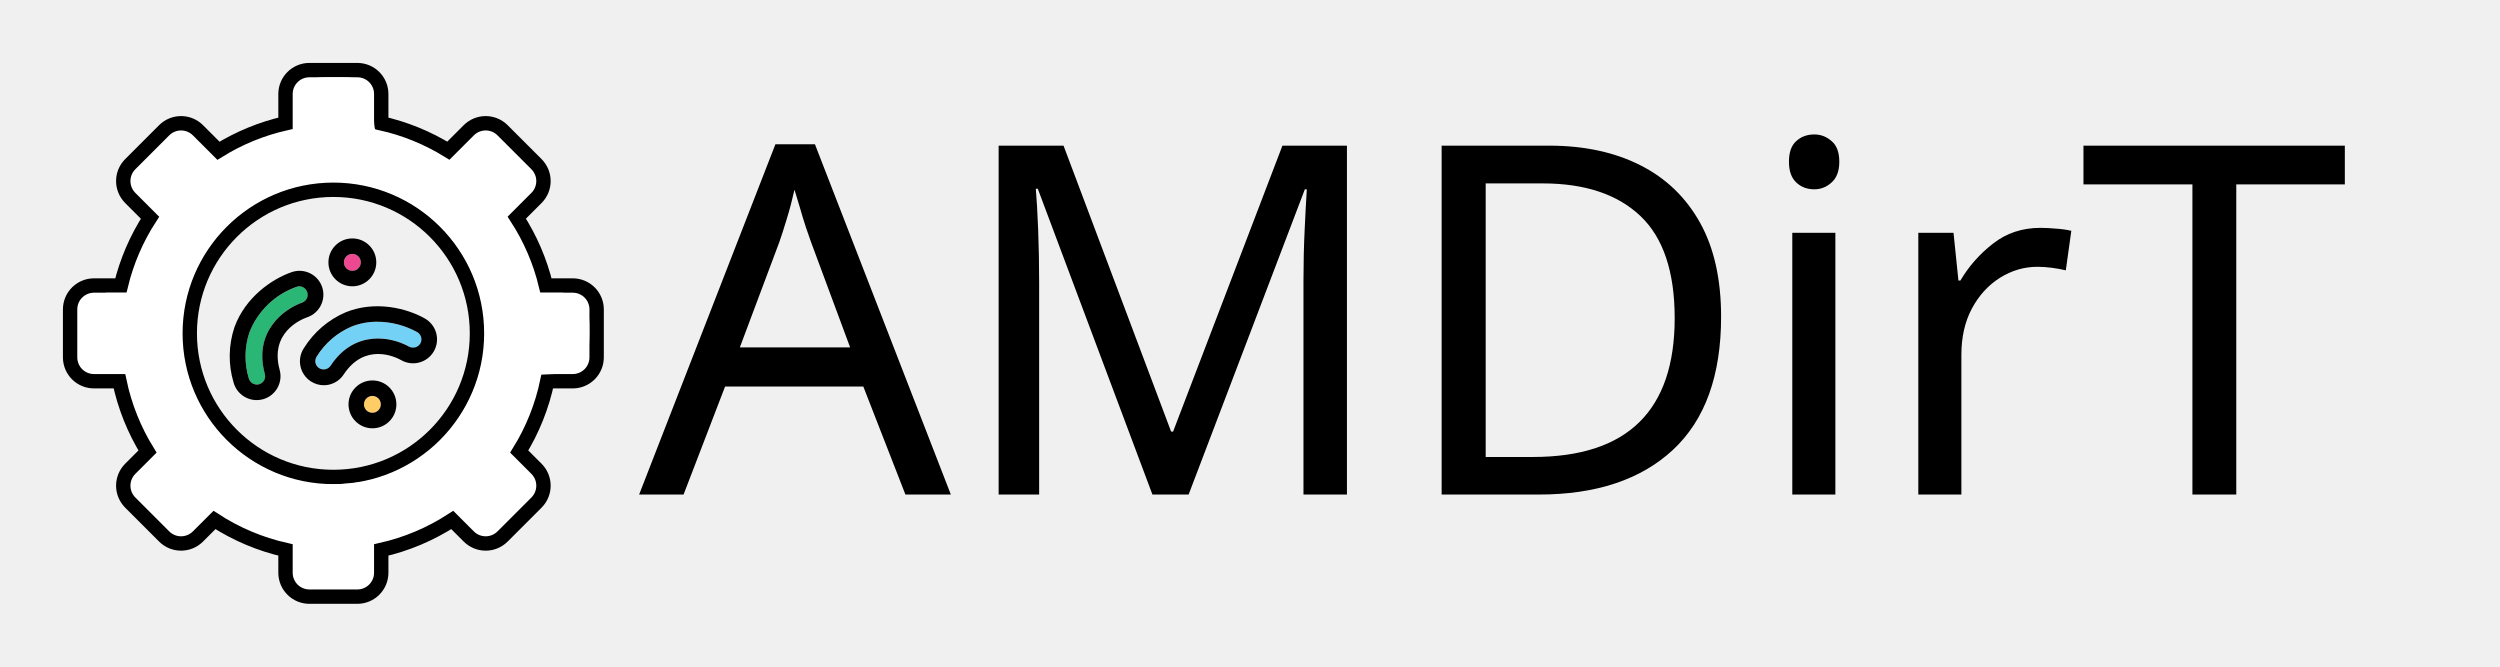
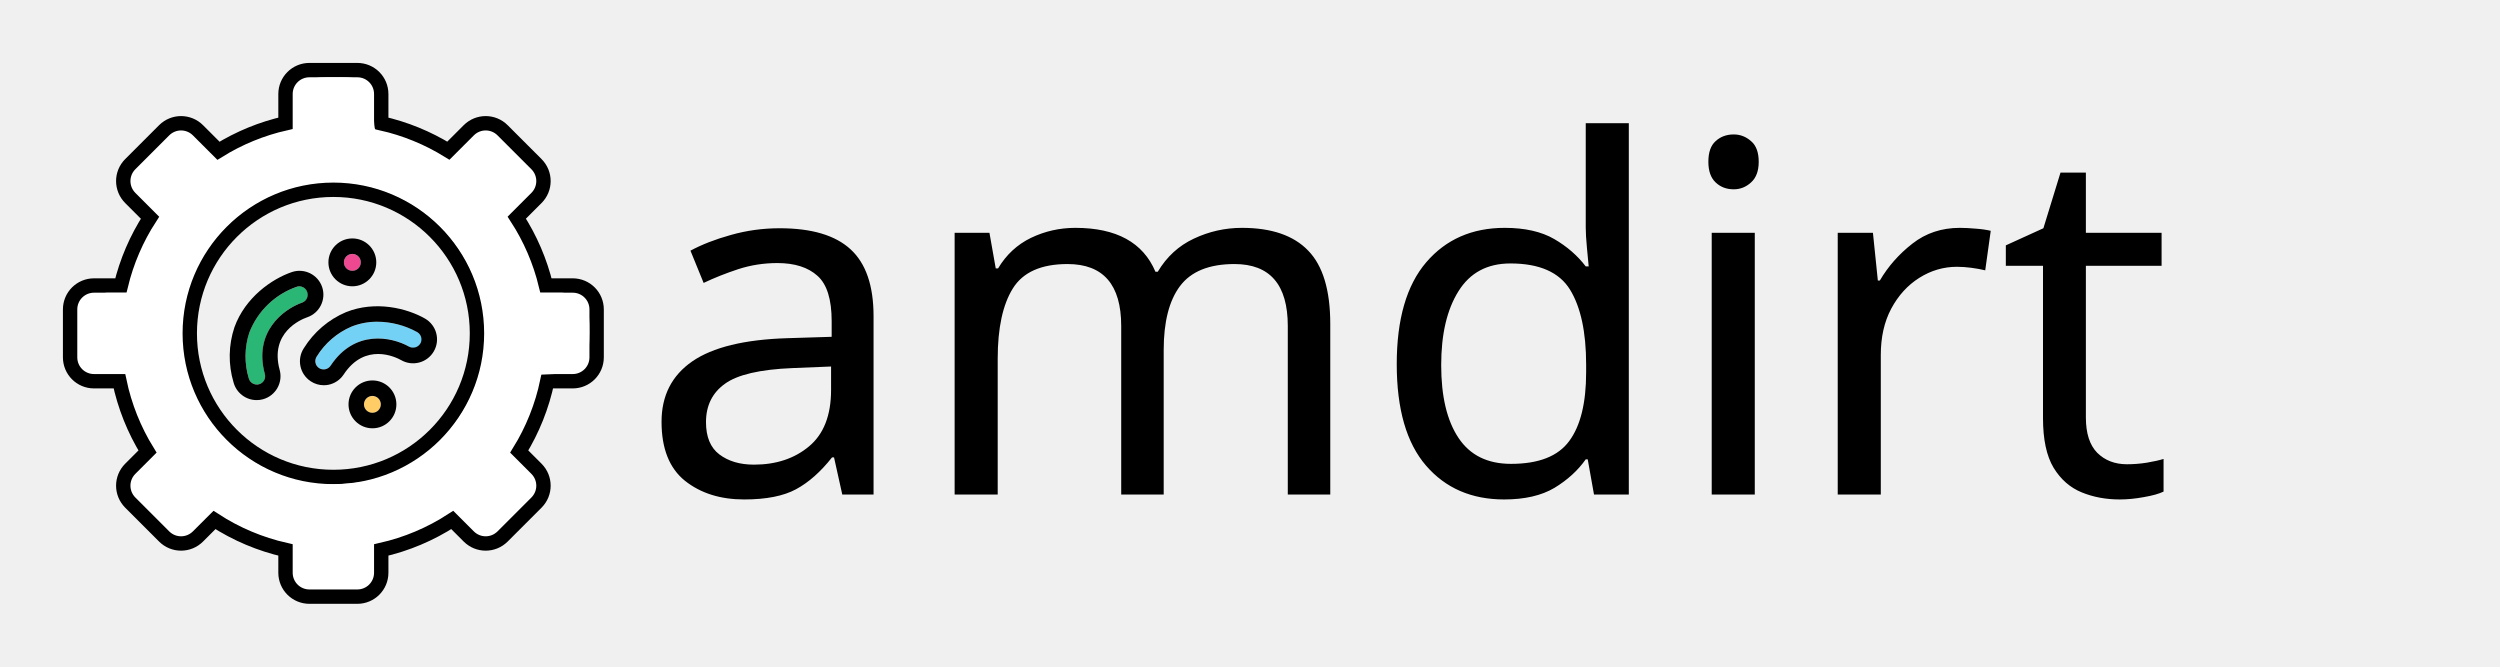
<svg xmlns="http://www.w3.org/2000/svg" width="198.62mm" height="52.97mm" viewBox="0 0 198.62 52.97" version="1.1" id="svg246">
  <defs id="defs243" />
  <g id="layer1" transform="translate(-61.60756,-79.50269)">
    <g id="g294" transform="translate(1.411775,0.9687335)">
      <g id="g5495" transform="translate(5.000176,4.999893)">
        <g id="g271" transform="matrix(1.437231,0,0,1.437231,-38.44618,-41.13509)">
          <g id="g446" transform="translate(-39.6875,4.529138)">
            <path id="path23769-3-1-5" style="fill:#ffffff;fill-opacity:1;stroke:#000000;stroke-width:0.794;stroke-linecap:round;stroke-dasharray:none;paint-order:markers fill stroke" d="m 121.947,79.131 c -0.733,0 -1.323,0.59 -1.323,1.323 v 1.617 a 12.086,12.086 0 0 0 -3.706,1.519 l -1.132,-1.132 c -0.518,-0.518 -1.352,-0.518 -1.871,0 l -1.871,1.871 c -0.518,0.518 -0.518,1.352 0,1.871 l 1.091,1.091 a 12.086,12.086 0 0 0 -1.612,3.747 h -1.483 c -0.733,0 -1.323,0.59 -1.323,1.323 v 2.646 c 0,0.733 0.59,1.323 1.323,1.323 h 1.404 a 12.086,12.086 0 0 0 1.552,3.886 l -0.952,0.952 c -0.518,0.518 -0.518,1.352 0,1.871 l 1.871,1.871 c 0.518,0.518 1.352,0.518 1.871,0 l 0.911,-0.911 a 12.086,12.086 0 0 0 3.927,1.657 v 1.258 c 0,0.733 0.59,1.323 1.323,1.323 h 2.646 c 0.733,0 1.323,-0.59 1.323,-1.323 v -1.258 a 12.086,12.086 0 0 0 3.927,-1.657 l 0.911,0.911 c 0.518,0.518 1.352,0.518 1.871,0 l 1.871,-1.871 c 0.518,-0.518 0.518,-1.352 0,-1.871 l -0.952,-0.952 a 12.086,12.086 0 0 0 1.552,-3.886 h 1.404 c 0.733,0 1.323,-0.59 1.323,-1.323 v -2.646 c 0,-0.733 -0.59,-1.323 -1.323,-1.323 h -1.479 a 12.086,12.086 0 0 0 -1.612,-3.751 l 1.087,-1.087 c 0.518,-0.518 0.518,-1.352 0,-1.871 l -1.871,-1.871 c -0.518,-0.518 -1.352,-0.518 -1.871,0 l -1.127,1.127 a 12.086,12.086 0 0 0 -3.711,-1.514 v -1.617 c 0,-0.733 -0.59,-1.323 -1.323,-1.323 z m 1.323,6.615 a 7.937,7.937 0 0 1 7.938,7.938 7.937,7.937 0 0 1 -7.938,7.937 7.937,7.937 0 0 1 -7.938,-7.937 7.937,7.937 0 0 1 7.938,-7.938 z" />
            <g id="g1138-7-4-3" style="stroke-linecap:round" transform="translate(38.71216,5.63167)">
              <path class="cls-3" d="m 85.607,83.664 a 0.466,0.466 0 1 0 0.466,0.466 0.463,0.463 0 0 0 -0.466,-0.466 z" id="path24-5-9-5" style="fill:#ee4890;stroke-width:0.265;stroke-linecap:round" />
              <path d="m 85.607,82.804 a 1.323,1.323 0 1 0 1.323,1.323 1.323,1.323 0 0 0 -1.323,-1.323 z m 0,1.789 a 0.466,0.466 0 1 1 0.466,-0.463 0.463,0.463 0 0 1 -0.466,0.463 z" id="path26-3-2-6" style="stroke-width:0.265;stroke-linecap:round" />
              <path class="cls-4" d="m 86.718,91.516 a 0.466,0.466 0 1 0 0.463,0.463 0.463,0.463 0 0 0 -0.463,-0.463 z" id="path28-5-0-2" style="fill:#ffcc66;stroke-width:0.265;stroke-linecap:round" />
              <path d="m 86.718,90.654 a 1.323,1.323 0 1 0 1.323,1.323 1.323,1.323 0 0 0 -1.323,-1.323 z m 0,1.789 a 0.466,0.466 0 1 1 0.463,-0.466 0.466,0.466 0 0 1 -0.463,0.466 z" id="path30-6-6-9" style="stroke-width:0.265;stroke-linecap:round" />
              <path class="cls-2" d="m 83.122,85.764 a 0.455,0.455 0 0 0 -0.23,-0.265 0.468,0.468 0 0 0 -0.204,-0.048 0.407,0.407 0 0 0 -0.148,0.026 4.347,4.347 0 0 0 -2.627,2.521 v 0 a 4.191,4.191 0 0 0 -0.029,2.543 0.463,0.463 0 0 0 0.566,0.323 0.452,0.452 0 0 0 0.278,-0.214 0.46,0.46 0 0 0 0.045,-0.349 c -0.624,-2.323 0.997,-3.577 2.064,-3.953 a 0.46,0.46 0 0 0 0.286,-0.585 z" id="path32-2-8-1" style="fill:#2ab675;stroke-width:0.265;stroke-linecap:round" />
              <path d="m 83.937,85.489 a 1.323,1.323 0 0 0 -1.672,-0.826 c -1.095,0.373 -2.577,1.394 -3.175,3.048 a 5.046,5.046 0 0 0 -0.048,3.059 1.323,1.323 0 0 0 1.275,0.971 1.281,1.281 0 0 0 0.344,-0.045 1.323,1.323 0 0 0 0.929,-1.622 c -0.564,-2.064 1.167,-2.789 1.519,-2.91 a 1.323,1.323 0 0 0 0.828,-1.675 z m -1.101,0.86 c -1.058,0.376 -2.699,1.63 -2.066,3.953 a 0.46,0.46 0 0 1 -0.045,0.349 0.452,0.452 0 0 1 -0.278,0.214 0.463,0.463 0 0 1 -0.564,-0.323 4.191,4.191 0 0 1 0.032,-2.543 v 0 a 4.347,4.347 0 0 1 2.614,-2.521 0.407,0.407 0 0 1 0.148,-0.026 0.468,0.468 0 0 1 0.204,0.048 0.455,0.455 0 0 1 0.23,0.265 0.46,0.46 0 0 1 -0.275,0.585 z" id="path34-9-9-2" style="stroke-width:0.265;stroke-linecap:round" />
              <path class="cls-5" d="m 89.202,87.984 a 4.572,4.572 0 0 0 -2.201,-0.574 3.805,3.805 0 0 0 -1.426,0.265 4.196,4.196 0 0 0 -1.929,1.659 0.46,0.46 0 0 0 0.13,0.638 0.463,0.463 0 0 0 0.638,-0.13 c 1.323,-2.011 3.344,-1.614 4.331,-1.058 a 0.46,0.46 0 1 0 0.458,-0.794 z" id="path36-1-2-7" style="fill:#74d1f6;stroke-width:0.265;stroke-linecap:round" />
              <path d="m 89.631,87.238 c -1.003,-0.574 -2.749,-1.013 -4.379,-0.357 a 5.061,5.061 0 0 0 -2.326,1.99 1.323,1.323 0 0 0 0.376,1.828 1.304,1.304 0 0 0 0.725,0.22 1.323,1.323 0 0 0 0.265,-0.026 1.323,1.323 0 0 0 0.836,-0.569 c 1.177,-1.786 2.865,-0.968 3.175,-0.794 a 1.324,1.324 0 0 0 1.323,-2.294 z m -0.265,1.373 a 0.466,0.466 0 0 1 -0.63,0.172 c -0.987,-0.55 -3.006,-0.947 -4.331,1.058 a 0.463,0.463 0 0 1 -0.638,0.13 0.46,0.46 0 0 1 -0.13,-0.638 4.196,4.196 0 0 1 1.929,-1.659 3.805,3.805 0 0 1 1.426,-0.265 4.572,4.572 0 0 1 2.201,0.574 0.463,0.463 0 0 1 0.18,0.622 z" id="path38-2-6-0" style="stroke-width:0.265;stroke-linecap:round" />
            </g>
          </g>
        </g>
        <text xml:space="preserve" style="font-size:38.806px;line-height:1.25;font-family:'Comic Sans MS';-inkscape-font-specification:'Comic Sans MS';stroke-width:0.265" x="105.972" y="112.823" id="text327">
-           <tspan id="tspan325" style="font-style:normal;font-variant:normal;font-weight:normal;font-stretch:normal;font-size:38.806px;font-family:'Varela Round';-inkscape-font-specification:'Varela Round';stroke-width:0.265" x="105.972" y="112.823">AMDirT</tspan>
+           <tspan id="tspan325" style="font-style:normal;font-variant:normal;font-weight:normal;font-stretch:normal;font-size:38.806px;font-family:'Varela Round';-inkscape-font-specification:'Varela Round';stroke-width:0.265" x="105.972" y="112.823">amdirt</tspan>
        </text>
        <path style="fill:#ffffff;stroke-width:0.862" d="m 43.116,144.44 c -1.332,-1.332 -1.725,-2.874 -1.725,-6.772 v -5.047 l -7.199,-2.342 c -3.959,-1.288 -9.295,-3.615 -11.857,-5.172 l -4.658,-2.83 -4.059,3.752 c -2.359,2.181 -4.896,3.752 -6.058,3.752 -2.713,0 -14.459,-11.78 -14.459,-14.501 0,-1.126 1.627,-3.697 3.834,-6.056 l 3.834,-4.099 -1.939,-3.414 C -3.602,97.428 -6.59,89.944 -7.78,85.155 l -0.91,-3.665 h -5.572 c -8.213,0 -9.021,-1.076 -9.021,-12.01 0,-8.221 0.09,-8.632 2.272,-10.348 1.742,-1.37 3.516,-1.787 7.598,-1.787 h 5.326 l 1.155,-4.527 c 0.635,-2.49 2.804,-7.685 4.819,-11.544 l 3.664,-7.016 -4.225,-4.162 c -2.714,-2.673 -4.225,-4.897 -4.225,-6.218 0,-2.511 10.533,-13.759 13.607,-14.53 1.676,-0.421 2.939,0.345 6.703,4.062 l 4.638,4.58 7.144,-3.579 C 29.122,12.443 34.374,10.365 36.864,9.795 L 41.392,8.758 V 2.501 c 0,-5.732 0.19,-6.407 2.272,-8.044 1.913,-1.504 3.488,-1.787 9.956,-1.787 7.008,0 7.87,0.186 9.8,2.117 1.847,1.847 2.117,2.891 2.117,8.192 0,4.761 0.273,6.075 1.263,6.075 2.199,0 9.306,2.62 15.446,5.695 l 5.931,2.97 4.581,-4.333 c 2.608,-2.467 5.388,-4.333 6.455,-4.333 2.538,0 14.614,12.076 14.614,14.614 0,1.068 -1.869,3.85 -4.344,6.467 l -4.344,4.594 3.019,5.012 c 1.661,2.757 3.899,7.845 4.974,11.308 l 1.954,6.296 h 5.446 c 4.633,0 5.763,0.316 7.563,2.117 1.931,1.931 2.117,2.792 2.117,9.8 0,10.438 -1.194,12.047 -9.207,12.405 l -5.693,0.254 -1.178,4.743 c -0.648,2.609 -2.768,7.987 -4.712,11.952 l -3.534,7.21 4.081,4.144 c 3.272,3.322 3.979,4.553 3.564,6.206 -0.757,3.015 -12.018,13.604 -14.467,13.604 -1.201,0 -3.551,-1.529 -5.905,-3.841 l -3.91,-3.841 -4.743,2.941 c -2.609,1.617 -7.944,3.985 -11.857,5.261 l -7.114,2.321 v 4.5 c 0,3.247 -0.498,5.133 -1.787,6.772 -1.716,2.182 -2.127,2.272 -10.348,2.272 -7.411,0 -8.792,-0.232 -10.285,-1.725 z M 64.224,113.796 C 75.034,110.98 83.269,105.535 89.837,96.859 106.905,74.313 99.097,41.277 73.76,28.835 39.334,11.929 0.944,41.578 8.707,79.076 13.832,103.832 39.896,120.133 64.224,113.796 Z" id="path3277" transform="matrix(0.2645833,0,0,0.2645833,67.55701,81.6271)" />
        <path style="fill:#ffffff;stroke-width:0.862" d="m 43.116,144.44 c -1.332,-1.332 -1.725,-2.874 -1.725,-6.772 v -5.047 l -7.199,-2.342 c -3.959,-1.288 -9.295,-3.615 -11.857,-5.172 l -4.658,-2.83 -4.059,3.752 c -2.359,2.181 -4.896,3.752 -6.058,3.752 -2.713,0 -14.459,-11.78 -14.459,-14.501 0,-1.126 1.627,-3.697 3.834,-6.056 l 3.834,-4.099 -1.939,-3.414 C -3.602,97.428 -6.59,89.944 -7.78,85.155 l -0.91,-3.665 h -5.572 c -8.213,0 -9.021,-1.076 -9.021,-12.01 0,-8.221 0.09,-8.632 2.272,-10.348 1.751,-1.377 3.515,-1.787 7.685,-1.787 h 5.413 l 0.585,-3.465 c 0.322,-1.906 2.441,-7.11 4.71,-11.566 l 4.124,-8.1 -4.203,-4.139 c -2.697,-2.656 -4.203,-4.876 -4.203,-6.196 0,-2.511 10.533,-13.759 13.607,-14.53 1.676,-0.421 2.939,0.345 6.703,4.062 l 4.638,4.58 7.144,-3.579 C 29.122,12.443 34.374,10.365 36.864,9.795 L 41.392,8.758 V 2.501 c 0,-5.732 0.19,-6.407 2.272,-8.044 1.913,-1.504 3.488,-1.787 9.956,-1.787 7.008,0 7.87,0.186 9.8,2.117 1.837,1.837 2.117,2.9 2.117,8.044 v 5.927 l 4.454,1.028 c 2.45,0.565 7.549,2.577 11.331,4.47 l 6.877,3.442 4.57,-4.322 c 2.601,-2.46 5.378,-4.322 6.444,-4.322 2.538,0 14.614,12.076 14.614,14.614 0,1.066 -1.862,3.843 -4.322,6.443 l -4.322,4.57 2.959,4.913 c 1.627,2.702 3.855,7.802 4.951,11.332 l 1.992,6.418 h 5.446 c 4.633,0 5.763,0.316 7.563,2.117 1.931,1.931 2.117,2.792 2.117,9.8 0,6.468 -0.283,8.043 -1.787,9.956 -1.594,2.027 -2.376,2.272 -7.246,2.272 h -5.459 l -1.888,6.252 c -1.038,3.439 -3.27,8.894 -4.96,12.123 l -3.072,5.871 4.126,4.189 c 5.238,5.318 5.003,6.467 -2.887,14.085 -7.253,7.002 -8.688,7.207 -13.824,1.974 l -3.726,-3.796 -4.992,2.926 c -2.746,1.609 -8.135,3.961 -11.975,5.227 l -6.983,2.301 v 4.49 c 0,3.236 -0.499,5.124 -1.787,6.762 -1.716,2.182 -2.127,2.272 -10.348,2.272 -7.411,0 -8.792,-0.232 -10.285,-1.725 z M 68.555,112.597 C 88.781,105.414 101.729,83.902 98.464,62.902 94.593,38.005 71.344,20.693 46.781,24.418 25.682,27.619 9.465,45.06 7.986,66.142 6.408,88.643 20.082,107.541 42.507,113.852 c 6.298,1.772 19.284,1.147 26.048,-1.255 z" id="path3316" transform="matrix(0.2645833,0,0,0.2645833,67.55701,81.6271)" />
      </g>
    </g>
  </g>
</svg>
